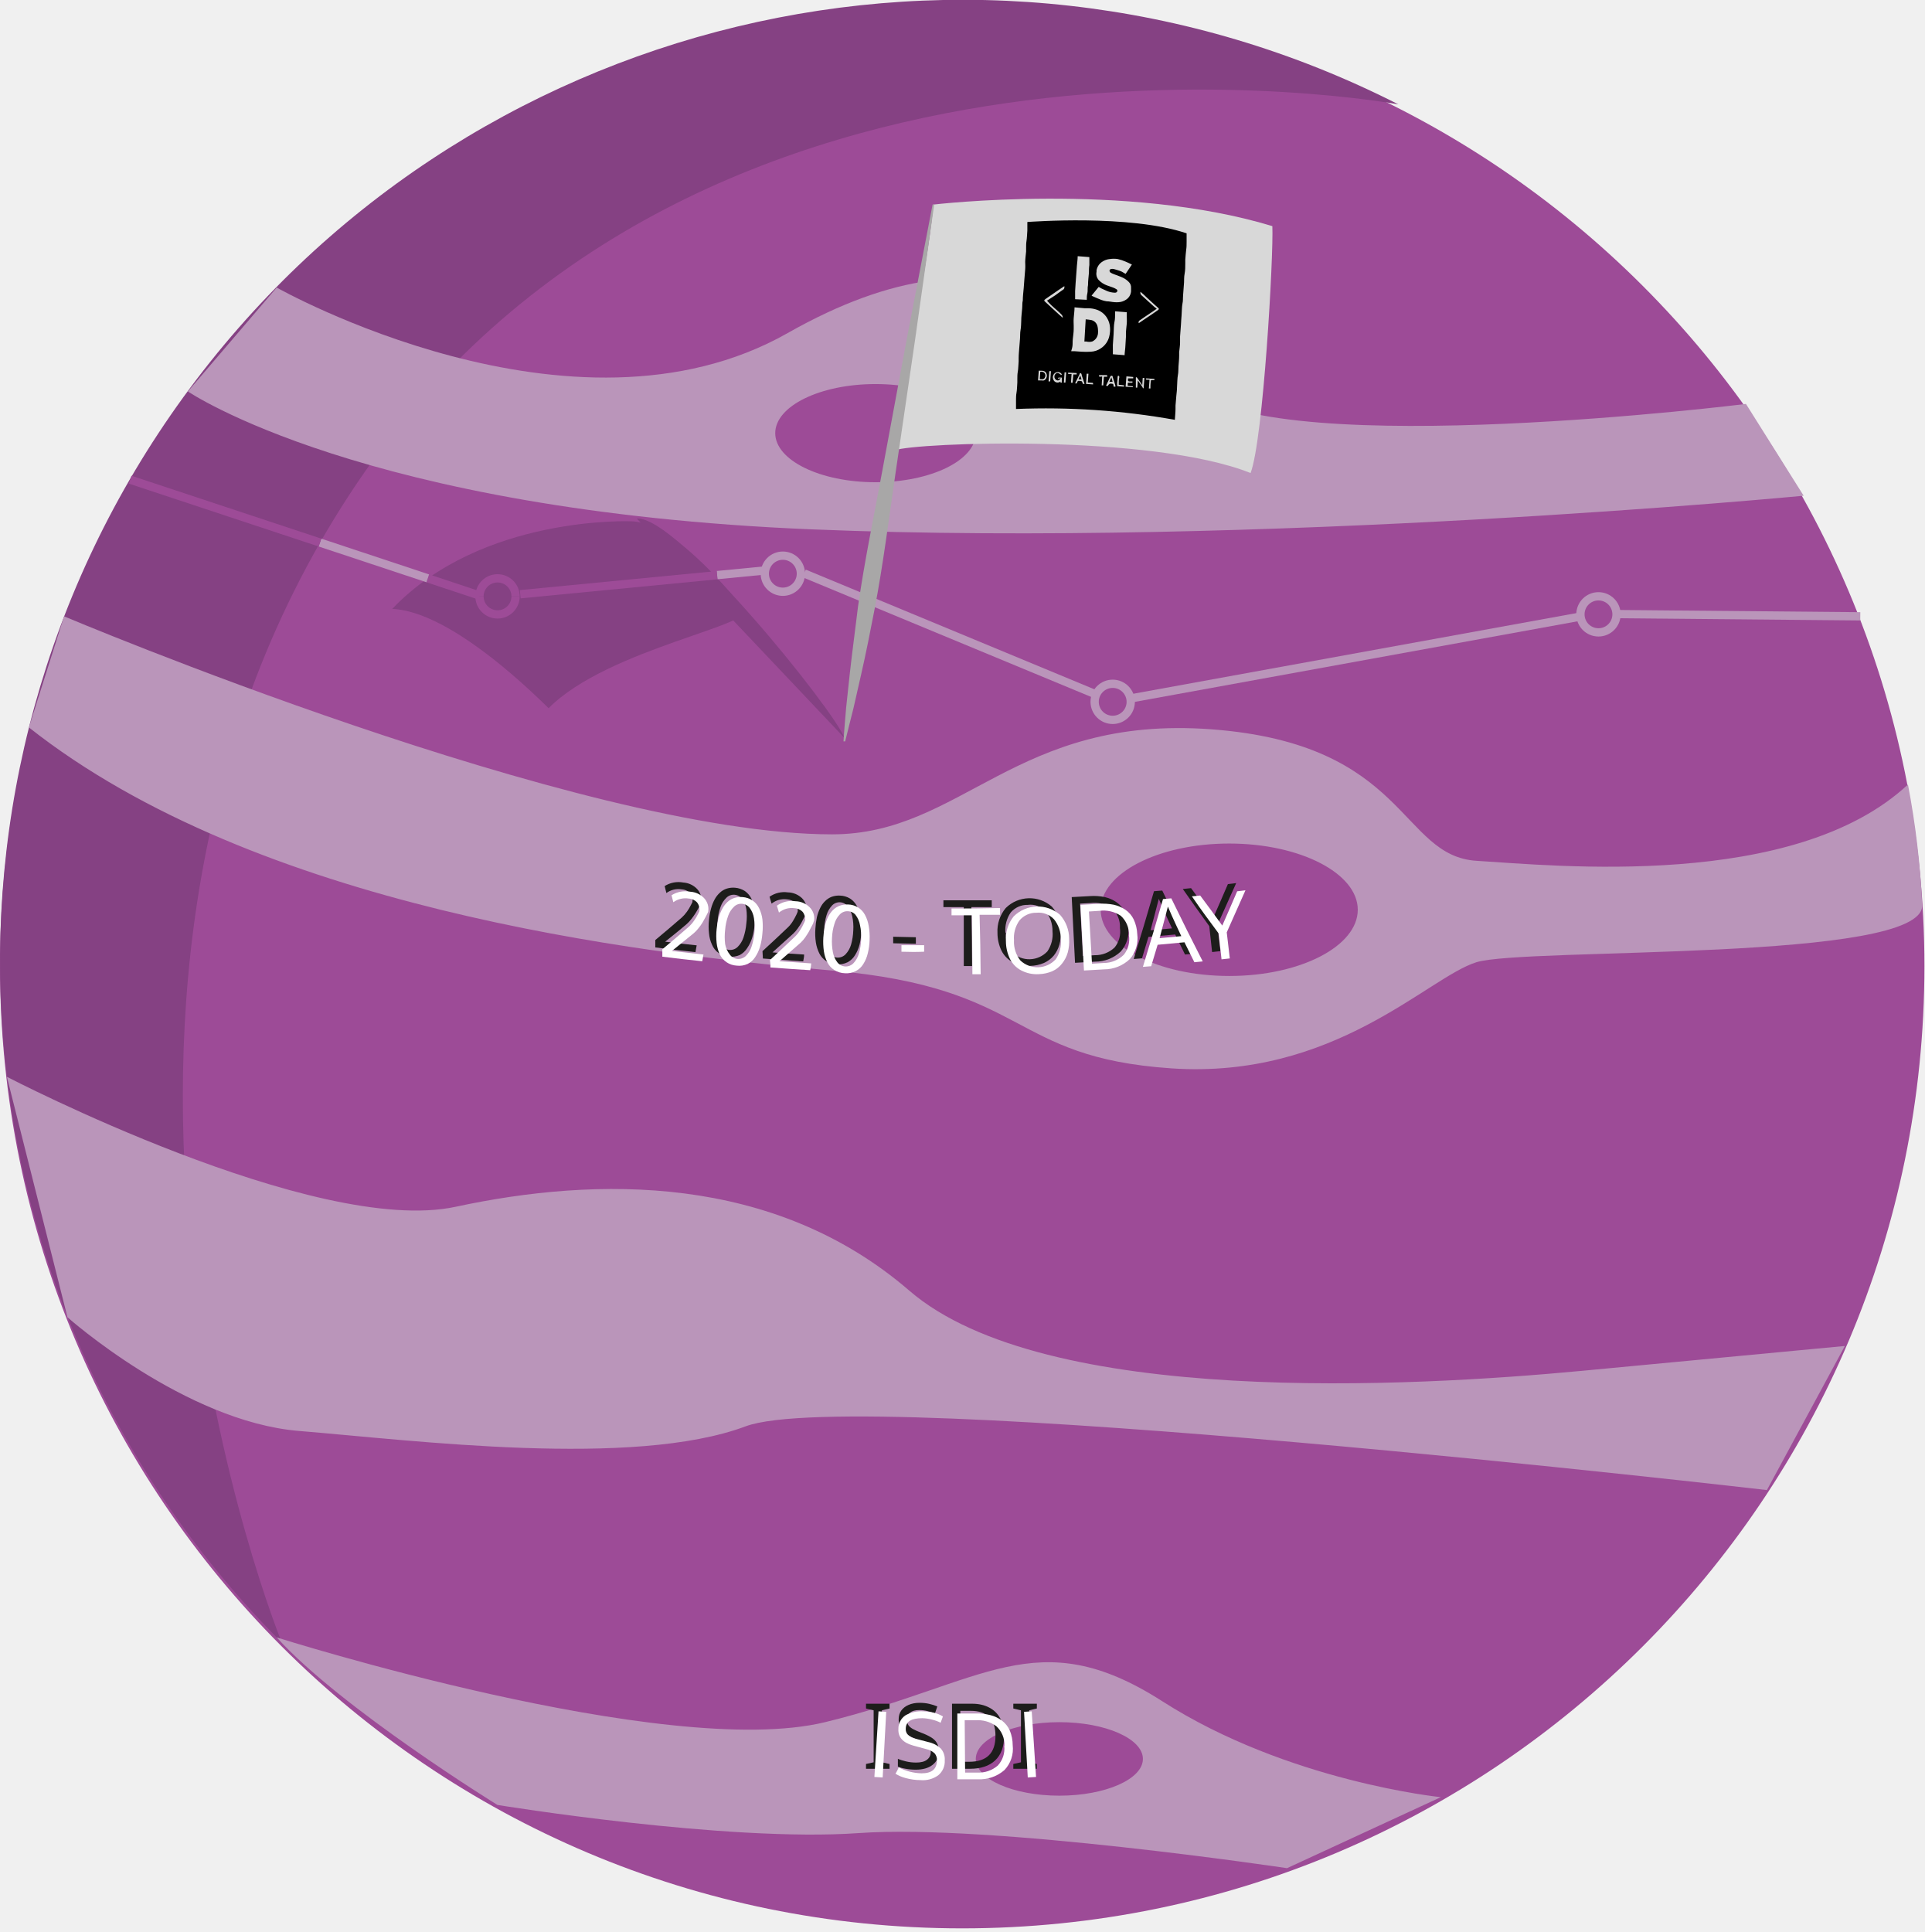
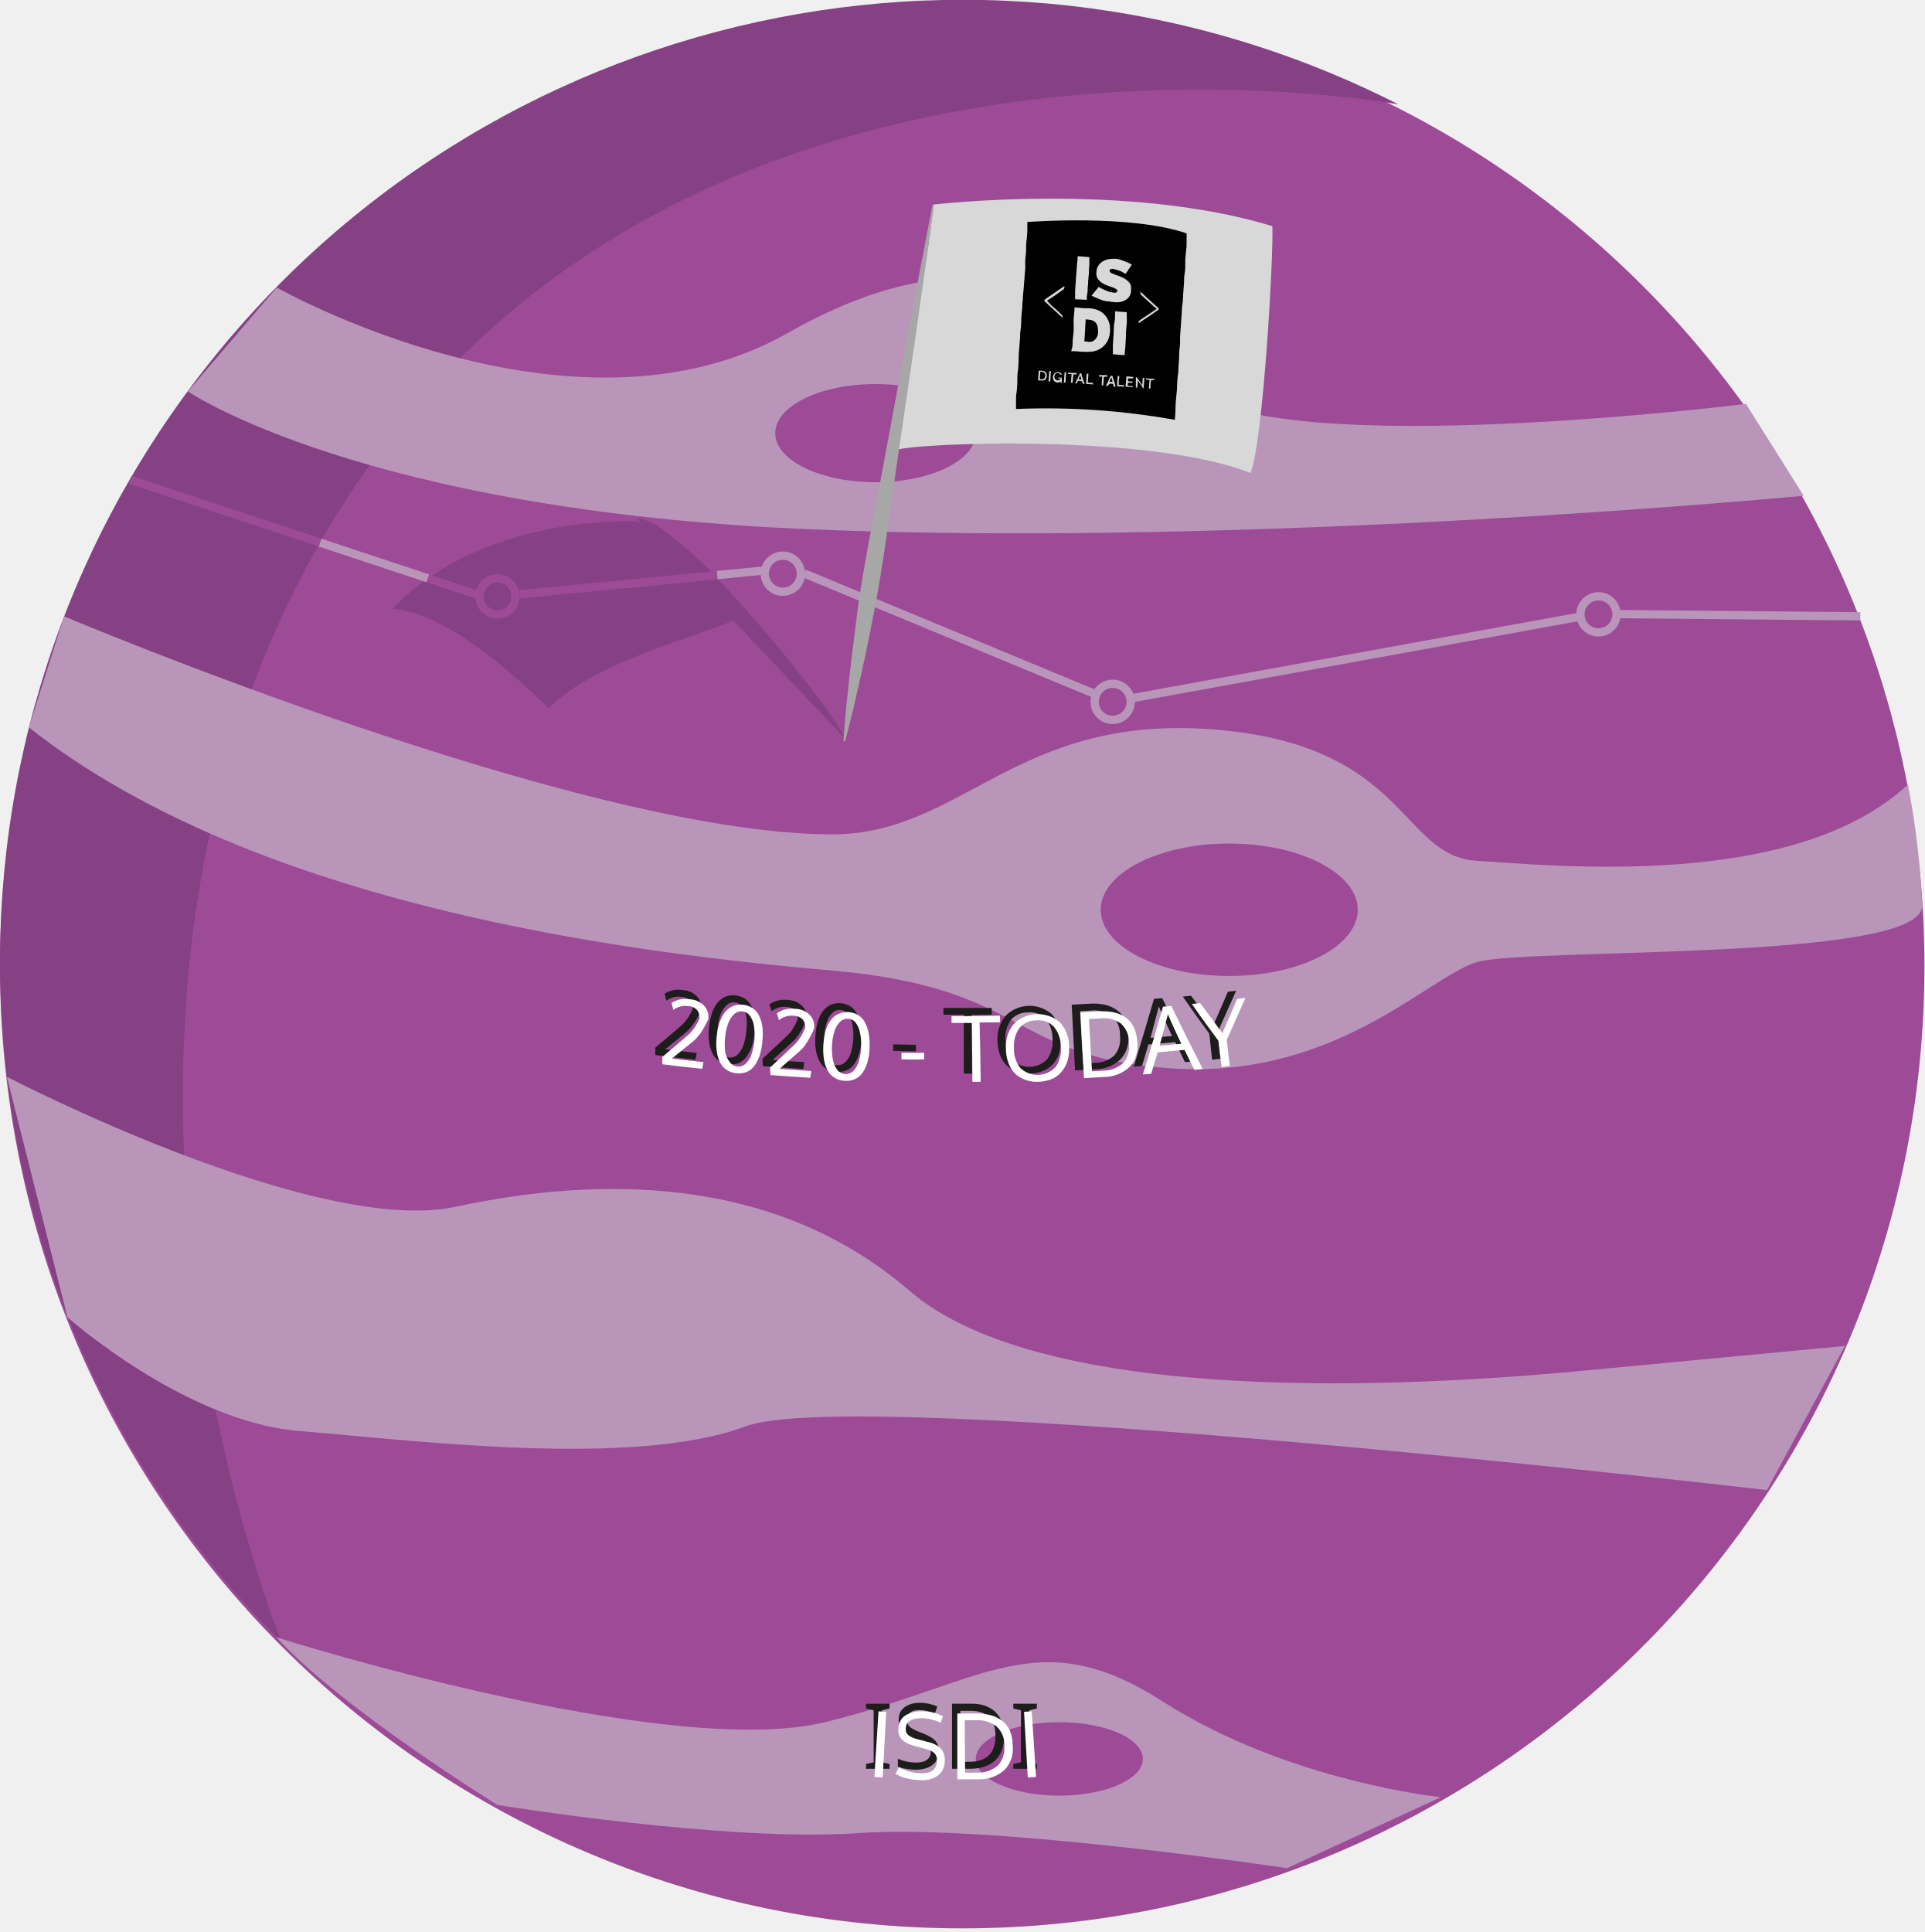
<svg xmlns="http://www.w3.org/2000/svg" id="Capa_1" data-name="Capa 1" viewBox="0 0 232.49 233.41">
  <defs>
    <style>.cls-1{fill:#9d4b97;}.cls-2{fill:#854183;}.cls-3{fill:#ba95ba;}.cls-4{fill:#d8d8d8;}.cls-5,.cls-6{fill:none;stroke-miterlimit:10;}.cls-5{stroke:#ba95ba;}.cls-6{stroke:#9d4b97;}.cls-7{fill:#a8a7a7;}.cls-10,.cls-8{fill:#1d1d1b;}.cls-9{fill:#fff;}.cls-10{font-size:11px;font-family:Oxygen-Regular, Oxygen;}</style>
  </defs>
  <circle class="cls-1" cx="116.25" cy="116.72" r="116.25" />
  <path class="cls-2" d="M805.78,590.29a116.26,116.26,0,0,0-134.9,185.84s-32.25-78.9,9.16-140.19S805.78,590.29,805.78,590.29Z" transform="translate(-636.83 -577.68)" />
  <path class="cls-3" d="M637.66,707.77s37.23,19.36,54.24,15.7,38.4-4,54.78,10.13,60.8,11.63,81.31,9.69,31.73-3,31.73-3l-9.42,17.41S740.46,744.93,726.91,750s-40.1,1.69-53.93.56-28-13.74-28-13.74Z" transform="translate(-636.83 -577.68)" />
  <path class="cls-3" d="M867.34,672.46c-13.73,12.81-42.74,9.78-52.08,9.22s-8.34-14.12-32.06-15.89-30.12,12.69-45.84,12.69c-30.45,0-92.79-26.34-92.79-26.34l-4.25,13.42c27.48,21.72,73,27.28,97,29.37s21.26,10.47,41,11.82,31-11,36.88-12.82,54.07,0,53.86-6.88A101.32,101.32,0,0,0,867.34,672.46Zm-82,23.13c-8.58,0-15.53-3.6-15.53-8s6.95-8,15.53-8,15.53,3.6,15.53,8S793.93,695.59,785.36,695.59Z" transform="translate(-636.83 -577.68)" />
  <path class="cls-3" d="M777.25,783.21c-15.16-9.71-21.54-2.14-40.74,2.53s-66.25-10.24-66.25-10.24c7.73,8.55,26.67,20.24,26.67,20.24s27.72,4.53,43.65,3.4,51.74,4.24,51.74,4.24l18.58-8.58S792.42,792.93,777.25,783.21Zm-12.43,11.41c-5.58,0-10.1-2-10.1-4.44s4.52-4.44,10.1-4.44,10.09,2,10.09,4.44S770.39,794.62,764.82,794.62Z" transform="translate(-636.83 -577.68)" />
  <path class="cls-3" d="M847.77,626.48s-55.44,6.91-66.65-1.56-23.15-21.74-49.13-7-61.73-5.5-61.73-5.5l-10.73,12.55s21.07,14.41,75.29,16.66,119.92-4.06,119.92-4.06ZM742.6,635.94c-6.69,0-12.11-2.66-12.11-5.93s5.42-5.93,12.11-5.93,12.12,2.65,12.12,5.93S749.3,635.94,742.6,635.94Z" transform="translate(-636.83 -577.68)" />
  <path class="cls-4" d="M749.55,602.4s23.34-2.78,41,2.6c.16,3.47-1.09,25.78-2.63,29.83-11.9-4.76-40.38-3.7-43-2.75C744.86,632.08,749.71,604.63,749.55,602.4Z" transform="translate(-636.83 -577.68)" />
  <path class="cls-2" d="M713.14,640.66s-18.09-.79-28.92,10.58c5.71.27,13.48,6.67,18.89,12,7.22-7.3,25.87-10.14,23.49-12.07C726.6,651.19,718.78,640.84,713.14,640.66Z" transform="translate(-636.83 -577.68)" />
  <path class="cls-2" d="M738.85,666.83c-1.15-3.24-20.15-26.88-25.08-26.5" transform="translate(-636.83 -577.68)" />
  <path class="cls-2" d="M739.85,666.83" transform="translate(-636.83 -577.68)" />
  <path class="cls-2" d="M711.14,637.66" transform="translate(-636.83 -577.68)" />
  <line class="cls-5" x1="195.3" y1="74.19" x2="224.75" y2="74.46" />
  <line class="cls-5" x1="136.54" y1="84.39" x2="190.99" y2="74.48" />
  <line class="cls-5" x1="97.16" y1="69.28" x2="132.44" y2="83.91" />
  <line class="cls-5" x1="86.63" y1="69.48" x2="92.4" y2="68.92" />
  <path class="cls-6" d="M699.68,649.47l23.79-2.3" transform="translate(-636.83 -577.68)" />
  <line class="cls-6" x1="51.68" y1="69.87" x2="57.94" y2="71.95" />
  <line class="cls-5" x1="38.66" y1="65.55" x2="51.68" y2="69.87" />
  <line class="cls-6" x1="15.72" y1="57.95" x2="38.66" y2="65.55" />
  <path class="cls-6" d="M699.12,649.73a2.18,2.18,0,1,1-4.36,0" transform="translate(-636.83 -577.68)" />
  <path class="cls-6" d="M694.76,649.73a2.18,2.18,0,0,1,4.36,0" transform="translate(-636.83 -577.68)" />
  <circle class="cls-5" cx="94.58" cy="69.31" r="2.18" />
  <circle class="cls-5" cx="134.43" cy="84.79" r="2.18" />
  <circle class="cls-5" cx="193.12" cy="74.22" r="2.18" />
  <path class="cls-7" d="M749.69,602.42l-2.3,16.28L745,635c-.79,5.42-1.47,10.86-2.5,16.25-.52,2.69-1.05,5.38-1.65,8l-.91,4c-.35,1.33-.66,2.67-1,4l-.2,0c.07-1.38.22-2.74.32-4.11l.44-4.1c.3-2.72.68-5.44,1-8.15.78-5.43,1.9-10.8,2.9-16.19l3-16.16,3.1-16.15Z" transform="translate(-636.83 -577.68)" />
  <g id="WZ2tZe.tif">
    <path d="M780.19,605.87c0,.19,0,.38,0,.57s0,.32,0,.48c0,.31,0,.62-.05.93s-.07.8-.11,1.2l0,.43c0,.43,0,.85-.08,1.27s-.05.71-.07,1.06-.07,1-.11,1.48,0,.71-.08,1.07-.07,1-.11,1.45-.05.7-.07,1.05-.08,1-.11,1.48c0,.23,0,.46,0,.69,0,.4-.07.8-.11,1.2l0,.43c0,.42-.05.85-.08,1.27s0,.7-.07,1.05-.08,1-.11,1.5c0,.34-.05.69-.08,1s-.07.8-.1,1.2c0,.14,0,.27,0,.41,0,.43-.06.87-.08,1.31a88.38,88.38,0,0,0-19.19-1.31c0-.21,0-.42,0-.63s0-.3,0-.45,0-.59.06-.89.07-.83.1-1.24l0-.39c0-.31,0-.62.06-.93s.06-.82.1-1.23l0-.39c0-.44.05-.87.08-1.31s.05-.7.08-1,0-.74.07-1.1.06-.72.08-1.07c0-.5.07-1,.11-1.48s0-.68.08-1c0-.5.07-1,.11-1.5s.05-.7.08-1.05.07-.81.1-1.22,0-.6,0-.89.07-.84.11-1.26l0-.38c0-.3,0-.61.05-.91s.07-.83.1-1.24l0-.39,0-.56c0-.08,0-.1.11-.09S773.31,603.54,780.19,605.87Zm-13.94,14.24.39,0,.84.06a8.93,8.93,0,0,0,1.15,0,2.35,2.35,0,0,0,1.22-.42,2.38,2.38,0,0,0,1-1.45,3.4,3.4,0,0,0,.09-1,2.49,2.49,0,0,0-.37-1.22,2.32,2.32,0,0,0-1.28-1,3.31,3.31,0,0,0-1-.16l-.42,0-1.22-.11c0,.44-.07.86-.1,1.29s0,.62,0,.93l0,.4c0,.4-.07.81-.11,1.22s0,.6-.05.9S766.26,620,766.25,620.11Zm2.47-6.73s0,.06.08.07c.36.16.73.33,1.1.47a3.32,3.32,0,0,0,.62.16c.32,0,.64.09,1,.11a3.42,3.42,0,0,0,.44,0,1.78,1.78,0,0,0,.92-.31,1.32,1.32,0,0,0,.6-1c0-.14,0-.27,0-.41a.9.9,0,0,0-.28-.73,2.55,2.55,0,0,0-.65-.48c-.36-.18-.75-.3-1.13-.45a2.23,2.23,0,0,1-.44-.21.39.39,0,0,1-.11-.26s.1-.14.16-.16a.89.89,0,0,1,.36,0c.25.06.49.15.73.22l.24.1.46.27.76-1.13-.11-.05c-.21-.1-.41-.21-.62-.29a5.28,5.28,0,0,0-1-.33,3.44,3.44,0,0,0-.91,0,2,2,0,0,0-1,.37,1.55,1.55,0,0,0-.63,1s0,.11,0,.17a1.14,1.14,0,0,0,.26,1,2.58,2.58,0,0,0,1,.65c.24.1.5.16.74.26a2.18,2.18,0,0,1,.43.22.2.2,0,0,1,.09.16c0,.15-.15.26-.33.24a2.78,2.78,0,0,1-.9-.19l-.7-.32-.33-.19Zm-.59.52c0-.27,0-.52.07-.78s0-.69.08-1c0-.5.07-1,.11-1.49,0-.31,0-.62.05-.93,0-.15,0-.3,0-.45s0-.34,0-.51l-1.41-.11c0,.38-.06.74-.09,1.11s-.06.71-.08,1.07-.06.73-.08,1.09l-.06.94c0,.16,0,.31,0,.46v.53Zm3.15,6.58,1.42.11c0-.3.06-.59.08-.89s.05-.87.08-1.31c0-.14,0-.28,0-.41,0-.4.07-.8.1-1.2s0-.62,0-.93c0-.15,0-.3,0-.45l-1.41-.11a2.4,2.4,0,0,0,0,.24c0,.36,0,.72-.08,1.07s-.07,1-.1,1.45l-.09,1.3c0,.14,0,.29,0,.44S771.29,620.24,771.28,620.48Zm5.3-5.5-.38.27-.81.54-.83.57c-.16.11-.19.15-.16.37l.21-.14.54-.37.84-.56.76-.53c.11-.08.12-.18,0-.26l-.26-.23c-.33-.3-.66-.6-1-.91-.16-.14-.31-.3-.46-.44l-.41-.36a.4.4,0,0,0,.13.43l1.49,1.35Zm-11.16-2.73-.72.48-1.1.76c-.18.12-.37.25-.55.39a.13.13,0,0,0,0,.21l1,.92.77.71.37.32.05,0a.83.83,0,0,0-.1-.29,7.67,7.67,0,0,0-.58-.56c-.24-.22-.5-.42-.73-.65s-.34-.36-.5-.54l1-.65c.34-.24.67-.5,1-.72C765.45,612.5,765.43,612.4,765.42,612.25ZM775,624.57l.09-1.23-.2,0-.06.88-.23-.35c-.12-.18-.24-.36-.37-.53s-.11-.05-.17-.06a.42.42,0,0,0,0,.14c0,.21,0,.42,0,.64s0,.3,0,.45l.17,0,.07-.87.18.26c.12.17.26.35.37.54S774.87,624.61,775,624.57Zm-12.76-.93.43,0a.7.7,0,0,0,.29,0,.65.65,0,0,0,.19-1c-.24-.23-.53-.15-.82-.18Zm2.74-.29a.41.41,0,0,1-.35.3.47.47,0,0,1-.17-.88c.15-.09.32,0,.53.18l.07,0,.08,0a.56.56,0,0,0-.76-.26.65.65,0,0,0-.28.87.54.54,0,0,0,.85.21v.14h.16l0-.61-.31,0c-.11,0-.14,0-.13.15Zm8.73,1-.63-.06a1.33,1.33,0,0,1,0-.2c0-.15,0-.19.19-.17l.27,0c.11,0,.14,0,.1-.16a2.88,2.88,0,0,1-.41,0s-.12-.06-.12-.09a1.41,1.41,0,0,1,0-.28l.63,0v-.17l-.82-.07-.1,1.25.86.06Zm-6.41-1.55-.58,1.2.21,0,0,0c0-.1.07-.24.14-.29s.21,0,.32,0,.19.06.21.19.09.21.26.15c-.11-.34-.23-.68-.33-1C767.5,622.87,767.49,622.74,767.29,622.76Zm4.31,1.57-.09-.34c-.09-.27-.17-.54-.26-.8,0-.06,0-.15-.12-.15a.18.18,0,0,0-.18.12c-.12.28-.25.55-.38.82l-.13.26c.1,0,.2.08.24,0s.16-.29.4-.25.24,0,.27.25c0,.08,0,.13.14.12Zm4.69-.91-1-.07v.16l.41,0-.08,1.06h.19l0,0c0-.29,0-.57.05-.86,0-.1,0-.16.15-.15a2.4,2.4,0,0,0,.28,0Zm-10.42-.76,0,.16.41,0-.07,1.06h.2l.08-1,.41,0v-.17Zm4.11.46-.06,1.08h.19l.08-1.05.4,0c0-.19,0-.19-.13-.19l-.24,0-.62,0c0,.18,0,.19.15.19Zm2,1s0,0,0-.06c0-.28,0-.56.07-.84,0-.08,0-.17-.1-.18s-.1.09-.11.17,0,.42-.05.64v.44l.83.06,0-.16Zm-3.74-.26.08-1.07h-.21l-.08,1.23.85.06c0-.19,0-.19-.14-.19Zm-2.7,0,.09-1.24-.19,0-.09,1.24Zm-1.84-.14.09-1.24-.2,0-.09,1.24Z" transform="translate(-636.83 -577.68)" />
    <path d="M768,616.26a6.81,6.81,0,0,1,.69.09,1,1,0,0,1,.74.78,1.88,1.88,0,0,1,.05.33,2.42,2.42,0,0,1,0,.54,1.18,1.18,0,0,1-.7.94,1.42,1.42,0,0,1-.71,0l-.23,0Z" transform="translate(-636.83 -577.68)" />
    <path d="M762.51,622.6a.54.54,0,0,1,.53.16.5.5,0,0,1,0,.58c-.13.22-.37.15-.59.14Z" transform="translate(-636.83 -577.68)" />
    <path d="M767.13,623.51l.21-.47h0l.16.49Z" transform="translate(-636.83 -577.68)" />
    <path d="M771.1,623.26l.15.55-.39,0Z" transform="translate(-636.83 -577.68)" />
  </g>
-   <path class="cls-8" d="M716,692.14c0-.35,0-.53,0-.89,1.29-1.08,1.93-1.62,3.2-2.72a4.38,4.38,0,0,0,.64-.73,5.75,5.75,0,0,0,.47-.79l.17-.33a1.36,1.36,0,0,0-.26-1.06,1.42,1.42,0,0,0-1-.49,2.45,2.45,0,0,0-1.88.44c-.08-.34-.12-.51-.21-.84a3.12,3.12,0,0,1,2.25-.43,2.52,2.52,0,0,1,1.68.79,1.89,1.89,0,0,1,.47,1.65,1.13,1.13,0,0,1-.08.19l-.24.47c-.12.23-.25.45-.38.65a7.22,7.22,0,0,1-.48.67,4.74,4.74,0,0,1-.56.6c-1,.86-1.55,1.28-2.6,2.13,1.53.19,2.29.28,3.81.44l-.15.82C718.84,692.5,717.88,692.38,716,692.14Z" transform="translate(-636.83 -577.68)" />
-   <path class="cls-8" d="M726.21,693.06a2.54,2.54,0,0,1-1.31.19,2.57,2.57,0,0,1-1.26-.44,2.33,2.33,0,0,1-.79-1,4.13,4.13,0,0,1-.36-1.36,7.11,7.11,0,0,1,0-1.66,7.83,7.83,0,0,1,.25-1.36,5,5,0,0,1,.44-1.11,3.1,3.1,0,0,1,.64-.81,2.16,2.16,0,0,1,.83-.48,2.61,2.61,0,0,1,1-.1,2.56,2.56,0,0,1,1.19.41,2.45,2.45,0,0,1,.78.93,4.45,4.45,0,0,1,.39,1.35,7.91,7.91,0,0,1,0,1.7,8.31,8.31,0,0,1-.3,1.63,4.6,4.6,0,0,1-.6,1.26A2.42,2.42,0,0,1,726.21,693.06Zm.3-6.76a1.28,1.28,0,0,0-.91-.52,1.24,1.24,0,0,0-1,.35,2.8,2.8,0,0,0-.71,1.1,6.53,6.53,0,0,0-.36,1.68,6.75,6.75,0,0,0,0,1.75,2.9,2.9,0,0,0,.48,1.25,1.31,1.31,0,0,0,.93.53,1.27,1.27,0,0,0,1-.35,2.89,2.89,0,0,0,.71-1.14,7.26,7.26,0,0,0,.35-1.71,6.42,6.42,0,0,0,0-1.72A2.89,2.89,0,0,0,726.51,686.3Z" transform="translate(-636.83 -577.68)" />
-   <path class="cls-8" d="M729,693.48l-.05-.89c1.24-1.14,1.85-1.71,3.06-2.86a3.82,3.82,0,0,0,.61-.76,8.94,8.94,0,0,0,.44-.81,3.27,3.27,0,0,1,.14-.33,1.39,1.39,0,0,0-.3-1.06,1.45,1.45,0,0,0-1-.44,2.45,2.45,0,0,0-1.85.52l-.25-.83a3.11,3.11,0,0,1,2.22-.53,2.54,2.54,0,0,1,1.71.71,1.93,1.93,0,0,1,.55,1.63,1.16,1.16,0,0,1-.08.2q0,.12-.21.48c-.12.23-.23.46-.35.67a7.94,7.94,0,0,1-.45.69,3.81,3.81,0,0,1-.54.62c-1,.9-1.48,1.35-2.49,2.25,1.53.12,2.29.17,3.82.26,0,.33-.06.5-.11.83Z" transform="translate(-636.83 -577.68)" />
-   <path class="cls-8" d="M739.24,693.93a2.53,2.53,0,0,1-1.31.25,2.5,2.5,0,0,1-1.27-.38,2.36,2.36,0,0,1-.84-.93,4.51,4.51,0,0,1-.42-1.33,7.45,7.45,0,0,1-.06-1.66,9.1,9.1,0,0,1,.18-1.37,5,5,0,0,1,.4-1.13,2.82,2.82,0,0,1,.6-.84,2.26,2.26,0,0,1,.8-.52,2.6,2.6,0,0,1,1-.14,2.45,2.45,0,0,1,1.2.35,2.4,2.4,0,0,1,.83.9,4.25,4.25,0,0,1,.45,1.33,8.17,8.17,0,0,1,.1,1.69,7.94,7.94,0,0,1-.22,1.64,4.44,4.44,0,0,1-.55,1.29A2.39,2.39,0,0,1,739.24,693.93Zm0-6.76a1.24,1.24,0,0,0-1.89-.09,2.85,2.85,0,0,0-.65,1.13,6.4,6.4,0,0,0-.29,1.7,6.86,6.86,0,0,0,.1,1.74,2.91,2.91,0,0,0,.54,1.23,1.26,1.26,0,0,0,.94.49,1.3,1.3,0,0,0,1-.4,2.88,2.88,0,0,0,.66-1.16,7.22,7.22,0,0,0,.27-1.73,6.07,6.07,0,0,0-.13-1.71A2.78,2.78,0,0,0,739.22,687.17Z" transform="translate(-636.83 -577.68)" />
-   <path class="cls-8" d="M744.74,691.64l0-.79,2.74.06c0,.31,0,.47,0,.79Z" transform="translate(-636.83 -577.68)" />
-   <path class="cls-8" d="M754.27,694.39h-1c0-2.85,0-4.27,0-7.12h-2.46v-.82c2.33,0,3.5,0,5.84,0v.82l-2.46,0C754.24,690.12,754.25,691.54,754.27,694.39Z" transform="translate(-636.83 -577.68)" />
-   <path class="cls-8" d="M765,690.14a5.29,5.29,0,0,1-.18,1.67,3.76,3.76,0,0,1-.68,1.32,3.36,3.36,0,0,1-1.19.89,4.44,4.44,0,0,1-1.64.35,4.05,4.05,0,0,1-2.14-.45,3.2,3.2,0,0,1-1.35-1.4,4.89,4.89,0,0,1-.48-2.14,4.31,4.31,0,0,1,1-3,4.09,4.09,0,0,1,5.57-.17A4.33,4.33,0,0,1,765,690.14Zm-6.65.22a3.68,3.68,0,0,0,.77,2.39,3,3,0,0,0,4.25-.13,3.68,3.68,0,0,0,.62-2.44,3.83,3.83,0,0,0-.81-2.4A2.55,2.55,0,0,0,761,687a2.61,2.61,0,0,0-2.06.92A3.72,3.72,0,0,0,758.3,690.36Z" transform="translate(-636.83 -577.68)" />
-   <path class="cls-8" d="M773.14,689.64a3.73,3.73,0,0,1-.91,3,4.49,4.49,0,0,1-3.09,1.22l-2.43.14-.4-7.94,2.2-.12a6.49,6.49,0,0,1,1.8.12,4.09,4.09,0,0,1,1.41.62,3,3,0,0,1,1,1.17A4.84,4.84,0,0,1,773.14,689.64Zm-1,.1a3,3,0,0,0-1-2.36,3.78,3.78,0,0,0-2.57-.6l-1.25.07c.14,2.53.21,3.79.34,6.32l1.44-.09a3.4,3.4,0,0,0,2.4-.94A3.06,3.06,0,0,0,772.13,689.74Z" transform="translate(-636.83 -577.68)" />
-   <path class="cls-8" d="M780,693l-1.19-2.42-3.23.29c-.31,1-.46,1.55-.78,2.59l-1,.08c1-3.27,1.5-4.91,2.45-8.19l1-.08c1.47,3.06,2.22,4.59,3.75,7.63Zm-1.57-3.16c-1-2.12-1.49-3.31-1.6-3.57-.39,1.52-.59,2.28-1,3.8Z" transform="translate(-636.83 -577.68)" />
-   <path class="cls-8" d="M783.38,688.62c.73-1.65,1.09-2.48,1.8-4.13l1-.12c-.89,2-1.34,3-2.27,5.07.15,1.26.22,1.89.36,3.15l-1,.11c-.13-1.25-.2-1.88-.34-3.13-1.3-1.79-1.94-2.69-3.2-4.49l1-.1C781.81,686.44,782.33,687.17,783.38,688.62Z" transform="translate(-636.83 -577.68)" />
-   <path class="cls-9" d="M716.85,693.26c0-.35,0-.53,0-.89,1.29-1.08,1.93-1.63,3.2-2.73a4.11,4.11,0,0,0,.64-.74,5.21,5.21,0,0,0,.47-.79c.07-.13.1-.19.16-.32a1.39,1.39,0,0,0-.26-1.07,1.45,1.45,0,0,0-1-.48,2.47,2.47,0,0,0-1.88.44c-.09-.33-.13-.5-.22-.84a3.13,3.13,0,0,1,2.26-.43,2.51,2.51,0,0,1,1.68.78,1.93,1.93,0,0,1,.49,1.65l-.09.19-.24.47c-.12.23-.25.45-.37.66s-.29.43-.48.67a4.14,4.14,0,0,1-.57.6L718,692.57l3.82.43-.15.81C719.76,693.61,718.79,693.5,716.85,693.26Z" transform="translate(-636.83 -577.68)" />
-   <path class="cls-9" d="M727.15,694.14a2.44,2.44,0,0,1-1.31.2,2.41,2.41,0,0,1-2.07-1.4,4.61,4.61,0,0,1-.36-1.35,7.66,7.66,0,0,1,0-1.66,8.71,8.71,0,0,1,.24-1.36,5.05,5.05,0,0,1,.45-1.11,3.13,3.13,0,0,1,.63-.82,2.23,2.23,0,0,1,.83-.48,2.68,2.68,0,0,1,1-.1,2.45,2.45,0,0,1,1.19.41,2.32,2.32,0,0,1,.79.93,4.3,4.3,0,0,1,.4,1.34,7.91,7.91,0,0,1,0,1.7,8.34,8.34,0,0,1-.29,1.63,4.66,4.66,0,0,1-.6,1.27A2.33,2.33,0,0,1,727.15,694.14Zm.27-6.75a1.28,1.28,0,0,0-.91-.52,1.24,1.24,0,0,0-1,.35,2.77,2.77,0,0,0-.71,1.11,6.36,6.36,0,0,0-.36,1.67,7.16,7.16,0,0,0,0,1.75A2.85,2.85,0,0,0,725,693a1.28,1.28,0,0,0,.93.53,1.32,1.32,0,0,0,1-.35,2.77,2.77,0,0,0,.7-1.14,7.37,7.37,0,0,0,.29-3.43A2.72,2.72,0,0,0,727.42,687.39Z" transform="translate(-636.83 -577.68)" />
-   <path class="cls-9" d="M729.91,694.56c0-.36,0-.54-.06-.89,1.23-1.14,1.85-1.72,3.06-2.87a3.89,3.89,0,0,0,.6-.77,5.72,5.72,0,0,0,.44-.81l.15-.33a1.42,1.42,0,0,0-.31-1.06,1.45,1.45,0,0,0-1-.43,2.41,2.41,0,0,0-1.85.53l-.25-.83a3.07,3.07,0,0,1,2.23-.54,2.49,2.49,0,0,1,1.71.71,1.9,1.9,0,0,1,.56,1.62,1.16,1.16,0,0,1-.08.2q0,.12-.21.48c-.11.23-.23.46-.35.67s-.27.44-.44.69a4.4,4.4,0,0,1-.54.63L731,693.81l3.83.26c0,.32-.07.49-.11.82C732.82,694.77,731.85,694.71,729.91,694.56Z" transform="translate(-636.83 -577.68)" />
-   <path class="cls-9" d="M740.22,695a2.49,2.49,0,0,1-1.3.26,2.54,2.54,0,0,1-1.28-.38,2.27,2.27,0,0,1-.84-.92,4.22,4.22,0,0,1-.43-1.34,8,8,0,0,1-.07-1.65,9.24,9.24,0,0,1,.18-1.38,4.7,4.7,0,0,1,.39-1.13,3.34,3.34,0,0,1,.6-.84,2.3,2.3,0,0,1,.81-.52,2.71,2.71,0,0,1,1-.15,2.43,2.43,0,0,1,1.22.36,2.38,2.38,0,0,1,.83.89,4.25,4.25,0,0,1,.45,1.33,7.5,7.5,0,0,1,.11,1.69,7.39,7.39,0,0,1-.22,1.64,4.18,4.18,0,0,1-.54,1.29A2.28,2.28,0,0,1,740.22,695Zm0-6.76a1.25,1.25,0,0,0-.93-.47,1.23,1.23,0,0,0-1,.39,2.62,2.62,0,0,0-.65,1.14,6.32,6.32,0,0,0-.29,1.69,6.91,6.91,0,0,0,.11,1.75,2.81,2.81,0,0,0,.55,1.22,1.29,1.29,0,0,0,1.93.09,2.87,2.87,0,0,0,.66-1.17,7.22,7.22,0,0,0,.27-1.73,6.43,6.43,0,0,0-.14-1.71A2.78,2.78,0,0,0,740.19,688.21Z" transform="translate(-636.83 -577.68)" />
-   <path class="cls-9" d="M745.74,692.66l0-.79c1.09,0,1.64,0,2.74,0v.79C747.39,692.7,746.84,692.69,745.74,692.66Z" transform="translate(-636.83 -577.68)" />
-   <path class="cls-9" d="M755.31,695.38h-1l-.05-7.12h-2.47v-.82c2.34,0,3.52,0,5.86-.06,0,.33,0,.49,0,.82l-2.47,0C755.26,691.11,755.28,692.53,755.31,695.38Z" transform="translate(-636.83 -577.68)" />
-   <path class="cls-9" d="M766,691.09a5.3,5.3,0,0,1-.17,1.67,3.76,3.76,0,0,1-.68,1.32A3.06,3.06,0,0,1,764,695a4.44,4.44,0,0,1-1.65.37,4.05,4.05,0,0,1-2.14-.45,3.15,3.15,0,0,1-1.36-1.39,4.93,4.93,0,0,1-.49-2.14,4.31,4.31,0,0,1,.94-3,4.13,4.13,0,0,1,5.59-.2A4.36,4.36,0,0,1,766,691.09Zm-6.67.25a3.65,3.65,0,0,0,.78,2.38,3,3,0,0,0,4.27-.15,3.65,3.65,0,0,0,.61-2.43,3.73,3.73,0,0,0-.82-2.4,2.56,2.56,0,0,0-2.12-.79,2.61,2.61,0,0,0-2.06.94A3.65,3.65,0,0,0,759.34,691.34Z" transform="translate(-636.83 -577.68)" />
-   <path class="cls-9" d="M774.23,690.55a3.77,3.77,0,0,1-.9,3,4.51,4.51,0,0,1-3.1,1.24l-2.44.14c-.17-3.17-.26-4.76-.43-7.93l2.22-.13a6.92,6.92,0,0,1,1.8.11,4.13,4.13,0,0,1,1.42.61,3,3,0,0,1,1,1.17A4.64,4.64,0,0,1,774.23,690.55Zm-1,.11a3.05,3.05,0,0,0-1-2.35,3.77,3.77,0,0,0-2.58-.59l-1.26.08c.15,2.52.22,3.78.37,6.31l1.44-.09a3.46,3.46,0,0,0,2.41-1A3,3,0,0,0,773.22,690.66Z" transform="translate(-636.83 -577.68)" />
-   <path class="cls-9" d="M781.13,693.93l-1.2-2.41-3.24.3c-.31,1-.46,1.56-.78,2.59l-1,.08c1-3.27,1.49-4.91,2.43-8.19l1-.09c1.49,3.06,2.25,4.58,3.8,7.62Zm-1.58-3.15c-1-2.11-1.52-3.31-1.62-3.57-.39,1.52-.59,2.28-1,3.81Z" transform="translate(-636.83 -577.68)" />
-   <path class="cls-9" d="M784.5,689.5c.73-1.66,1.09-2.48,1.8-4.14l1-.12c-.88,2-1.33,3-2.26,5.08.15,1.26.22,1.89.37,3.15l-1,.11-.35-3.13c-1.31-1.78-2-2.68-3.23-4.48l1-.1C782.92,687.32,783.44,688.05,784.5,689.5Z" transform="translate(-636.83 -577.68)" />
+   <path class="cls-8" d="M716,705.14c0-.35,0-.53,0-.89,1.29-1.08,1.93-1.62,3.2-2.72a4.38,4.38,0,0,0,.64-.73,5.75,5.75,0,0,0,.47-.79l.17-.33a1.36,1.36,0,0,0-.26-1.06,1.42,1.42,0,0,0-1-.49,2.45,2.45,0,0,0-1.88.44c-.08-.34-.12-.51-.21-.84a3.12,3.12,0,0,1,2.25-.43,2.52,2.52,0,0,1,1.68.79,1.89,1.89,0,0,1,.47,1.65,1.13,1.13,0,0,1-.08.19l-.24.47c-.12.23-.25.45-.38.65a7.22,7.22,0,0,1-.48.67,4.74,4.74,0,0,1-.56.6c-1,.86-1.55,1.28-2.6,2.13,1.53.19,2.29.28,3.81.44l-.15.82C718.84,705.5,717.88,705.38,716,705.14Z" transform="translate(-636.83 -577.68)" />
+   <path class="cls-8" d="M726.21,706.06a2.54,2.54,0,0,1-1.31.19,2.57,2.57,0,0,1-1.26-.44,2.33,2.33,0,0,1-.79-1,4.13,4.13,0,0,1-.36-1.36,7.11,7.11,0,0,1,0-1.66,7.83,7.83,0,0,1,.25-1.36,5,5,0,0,1,.44-1.11,3.1,3.1,0,0,1,.64-.81,2.16,2.16,0,0,1,.83-.48,2.61,2.61,0,0,1,1-.1,2.56,2.56,0,0,1,1.19.41,2.45,2.45,0,0,1,.78.93,4.45,4.45,0,0,1,.39,1.35,7.91,7.91,0,0,1,0,1.7,8.31,8.31,0,0,1-.3,1.63,4.6,4.6,0,0,1-.6,1.26A2.42,2.42,0,0,1,726.21,706.06Zm.3-6.76a1.28,1.28,0,0,0-.91-.52,1.24,1.24,0,0,0-1,.35,2.8,2.8,0,0,0-.71,1.1,6.53,6.53,0,0,0-.36,1.68,6.75,6.75,0,0,0,0,1.75,2.9,2.9,0,0,0,.48,1.25,1.31,1.31,0,0,0,.93.53,1.27,1.27,0,0,0,1-.35,2.89,2.89,0,0,0,.71-1.14,7.26,7.26,0,0,0,.35-1.71,6.42,6.42,0,0,0,0-1.72A2.89,2.89,0,0,0,726.51,699.3Z" transform="translate(-636.83 -577.68)" />
+   <path class="cls-8" d="M729,706.48l-.05-.89c1.24-1.14,1.85-1.71,3.06-2.86a3.82,3.82,0,0,0,.61-.76,8.94,8.94,0,0,0,.44-.81,3.27,3.27,0,0,1,.14-.33,1.39,1.39,0,0,0-.3-1.06,1.45,1.45,0,0,0-1-.44,2.45,2.45,0,0,0-1.85.52l-.25-.83a3.11,3.11,0,0,1,2.22-.53,2.54,2.54,0,0,1,1.71.71,1.93,1.93,0,0,1,.55,1.63,1.16,1.16,0,0,1-.08.2q0,.12-.21.48c-.12.23-.23.46-.35.67a7.94,7.94,0,0,1-.45.69,3.81,3.81,0,0,1-.54.62c-1,.9-1.48,1.35-2.49,2.25,1.53.12,2.29.17,3.82.26,0,.33-.06.5-.11.83Z" transform="translate(-636.83 -577.68)" />
+   <path class="cls-8" d="M739.24,706.93a2.53,2.53,0,0,1-1.31.25,2.5,2.5,0,0,1-1.27-.38,2.36,2.36,0,0,1-.84-.93,4.51,4.51,0,0,1-.42-1.33,7.45,7.45,0,0,1-.06-1.66,9.1,9.1,0,0,1,.18-1.37,5,5,0,0,1,.4-1.13,2.82,2.82,0,0,1,.6-.84,2.26,2.26,0,0,1,.8-.52,2.6,2.6,0,0,1,1-.14,2.45,2.45,0,0,1,1.2.35,2.4,2.4,0,0,1,.83.9,4.25,4.25,0,0,1,.45,1.33,8.17,8.17,0,0,1,.1,1.69,7.94,7.94,0,0,1-.22,1.64,4.44,4.44,0,0,1-.55,1.29A2.39,2.39,0,0,1,739.24,706.93Zm0-6.76a1.24,1.24,0,0,0-1.89-.09,2.85,2.85,0,0,0-.65,1.13,6.4,6.4,0,0,0-.29,1.7,6.86,6.86,0,0,0,.1,1.74,2.91,2.91,0,0,0,.54,1.23,1.26,1.26,0,0,0,.94.49,1.3,1.3,0,0,0,1-.4,2.88,2.88,0,0,0,.66-1.16,7.22,7.22,0,0,0,.27-1.73,6.07,6.07,0,0,0-.13-1.71A2.78,2.78,0,0,0,739.22,700.17Z" transform="translate(-636.83 -577.68)" />
+   <path class="cls-8" d="M744.74,704.64l0-.79,2.74.06c0,.31,0,.47,0,.79Z" transform="translate(-636.83 -577.68)" />
+   <path class="cls-8" d="M754.27,707.39h-1c0-2.85,0-4.27,0-7.12h-2.46v-.82c2.33,0,3.5,0,5.84,0v.82l-2.46,0C754.24,703.12,754.25,704.54,754.27,707.39Z" transform="translate(-636.83 -577.68)" />
+   <path class="cls-8" d="M765,703.14a5.29,5.29,0,0,1-.18,1.67,3.76,3.76,0,0,1-.68,1.32,3.36,3.36,0,0,1-1.19.89,4.44,4.44,0,0,1-1.64.35,4.05,4.05,0,0,1-2.14-.45,3.2,3.2,0,0,1-1.35-1.4,4.89,4.89,0,0,1-.48-2.14,4.31,4.31,0,0,1,1-3,4.09,4.09,0,0,1,5.57-.17A4.33,4.33,0,0,1,765,703.14Zm-6.65.22a3.68,3.68,0,0,0,.77,2.39,3,3,0,0,0,4.25-.13,3.68,3.68,0,0,0,.62-2.44,3.83,3.83,0,0,0-.81-2.4A2.55,2.55,0,0,0,761,700a2.61,2.61,0,0,0-2.06.92A3.72,3.72,0,0,0,758.3,703.36Z" transform="translate(-636.83 -577.68)" />
+   <path class="cls-8" d="M773.14,702.64a3.73,3.73,0,0,1-.91,3,4.49,4.49,0,0,1-3.09,1.22l-2.43.14-.4-7.94,2.2-.12a6.49,6.49,0,0,1,1.8.12,4.09,4.09,0,0,1,1.41.62,3,3,0,0,1,1,1.17A4.84,4.84,0,0,1,773.14,702.64Zm-1,.1a3,3,0,0,0-1-2.36,3.78,3.78,0,0,0-2.57-.6l-1.25.07c.14,2.53.21,3.79.34,6.32l1.44-.09a3.4,3.4,0,0,0,2.4-.94A3.06,3.06,0,0,0,772.13,702.74Z" transform="translate(-636.83 -577.68)" />
+   <path class="cls-8" d="M780,706l-1.19-2.42-3.23.29c-.31,1-.46,1.55-.78,2.59l-1,.08c1-3.27,1.5-4.91,2.45-8.19l1-.08c1.47,3.06,2.22,4.59,3.75,7.63Zm-1.57-3.16c-1-2.12-1.49-3.31-1.6-3.57-.39,1.52-.59,2.28-1,3.8Z" transform="translate(-636.83 -577.68)" />
+   <path class="cls-8" d="M783.38,701.62c.73-1.65,1.09-2.48,1.8-4.13l1-.12c-.89,2-1.34,3-2.27,5.07.15,1.26.22,1.89.36,3.15l-1,.11c-.13-1.25-.2-1.88-.34-3.13-1.3-1.79-1.94-2.69-3.2-4.49l1-.1C781.81,699.44,782.33,700.17,783.38,701.62Z" transform="translate(-636.83 -577.68)" />
+   <path class="cls-9" d="M716.85,706.26c0-.35,0-.53,0-.89,1.29-1.08,1.93-1.63,3.2-2.73a4.11,4.11,0,0,0,.64-.74,5.21,5.21,0,0,0,.47-.79c.07-.13.1-.19.16-.32a1.39,1.39,0,0,0-.26-1.07,1.45,1.45,0,0,0-1-.48,2.47,2.47,0,0,0-1.88.44c-.09-.33-.13-.5-.22-.84a3.13,3.13,0,0,1,2.26-.43,2.51,2.51,0,0,1,1.68.78,1.93,1.93,0,0,1,.49,1.65l-.09.19-.24.47c-.12.23-.25.45-.37.66s-.29.43-.48.67a4.14,4.14,0,0,1-.57.6L718,705.57l3.82.43-.15.81C719.76,706.61,718.79,706.5,716.85,706.26Z" transform="translate(-636.83 -577.68)" />
+   <path class="cls-9" d="M727.15,707.14a2.44,2.44,0,0,1-1.31.2,2.41,2.41,0,0,1-2.07-1.4,4.61,4.61,0,0,1-.36-1.35,7.66,7.66,0,0,1,0-1.66,8.71,8.71,0,0,1,.24-1.36,5.05,5.05,0,0,1,.45-1.11,3.13,3.13,0,0,1,.63-.82,2.23,2.23,0,0,1,.83-.48,2.68,2.68,0,0,1,1-.1,2.45,2.45,0,0,1,1.19.41,2.32,2.32,0,0,1,.79.93,4.3,4.3,0,0,1,.4,1.34,7.91,7.91,0,0,1,0,1.7,8.34,8.34,0,0,1-.29,1.63,4.66,4.66,0,0,1-.6,1.27A2.33,2.33,0,0,1,727.15,707.14Zm.27-6.75a1.28,1.28,0,0,0-.91-.52,1.24,1.24,0,0,0-1,.35,2.77,2.77,0,0,0-.71,1.11,6.36,6.36,0,0,0-.36,1.67,7.16,7.16,0,0,0,0,1.75A2.85,2.85,0,0,0,725,706a1.28,1.28,0,0,0,.93.53,1.32,1.32,0,0,0,1-.35,2.77,2.77,0,0,0,.7-1.14,7.37,7.37,0,0,0,.29-3.43A2.72,2.72,0,0,0,727.42,700.39Z" transform="translate(-636.83 -577.68)" />
+   <path class="cls-9" d="M729.91,707.56c0-.36,0-.54-.06-.89,1.23-1.14,1.85-1.72,3.06-2.87a3.89,3.89,0,0,0,.6-.77,5.72,5.72,0,0,0,.44-.81l.15-.33a1.42,1.42,0,0,0-.31-1.06,1.45,1.45,0,0,0-1-.43,2.41,2.41,0,0,0-1.85.53l-.25-.83a3.07,3.07,0,0,1,2.23-.54,2.49,2.49,0,0,1,1.71.71,1.9,1.9,0,0,1,.56,1.62,1.16,1.16,0,0,1-.08.2q0,.12-.21.48c-.11.23-.23.46-.35.67s-.27.44-.44.69a4.4,4.4,0,0,1-.54.63L731,706.81l3.83.26c0,.32-.07.49-.11.82C732.82,707.77,731.85,707.71,729.91,707.56Z" transform="translate(-636.83 -577.68)" />
+   <path class="cls-9" d="M740.22,708a2.49,2.49,0,0,1-1.3.26,2.54,2.54,0,0,1-1.28-.38,2.27,2.27,0,0,1-.84-.92,4.22,4.22,0,0,1-.43-1.34,8,8,0,0,1-.07-1.65,9.24,9.24,0,0,1,.18-1.38,4.7,4.7,0,0,1,.39-1.13,3.34,3.34,0,0,1,.6-.84,2.3,2.3,0,0,1,.81-.52,2.71,2.71,0,0,1,1-.15,2.43,2.43,0,0,1,1.22.36,2.38,2.38,0,0,1,.83.89,4.25,4.25,0,0,1,.45,1.33,7.5,7.5,0,0,1,.11,1.69,7.39,7.39,0,0,1-.22,1.64,4.18,4.18,0,0,1-.54,1.29A2.28,2.28,0,0,1,740.22,708Zm0-6.76a1.25,1.25,0,0,0-.93-.47,1.23,1.23,0,0,0-1,.39,2.62,2.62,0,0,0-.65,1.14,6.32,6.32,0,0,0-.29,1.69,6.91,6.91,0,0,0,.11,1.75,2.81,2.81,0,0,0,.55,1.22,1.29,1.29,0,0,0,1.93.09,2.87,2.87,0,0,0,.66-1.17,7.22,7.22,0,0,0,.27-1.73,6.43,6.43,0,0,0-.14-1.71A2.78,2.78,0,0,0,740.19,701.21Z" transform="translate(-636.83 -577.68)" />
+   <path class="cls-9" d="M745.74,705.66l0-.79c1.09,0,1.64,0,2.74,0v.79C747.39,705.7,746.84,705.69,745.74,705.66Z" transform="translate(-636.83 -577.68)" />
+   <path class="cls-9" d="M755.31,708.38h-1l-.05-7.12h-2.47v-.82c2.34,0,3.52,0,5.86-.06,0,.33,0,.49,0,.82l-2.47,0C755.26,704.11,755.28,705.53,755.31,708.38Z" transform="translate(-636.83 -577.68)" />
+   <path class="cls-9" d="M766,704.09a5.3,5.3,0,0,1-.17,1.67,3.76,3.76,0,0,1-.68,1.32A3.06,3.06,0,0,1,764,708a4.44,4.44,0,0,1-1.65.37,4.05,4.05,0,0,1-2.14-.45,3.15,3.15,0,0,1-1.36-1.39,4.93,4.93,0,0,1-.49-2.14,4.31,4.31,0,0,1,.94-3,4.13,4.13,0,0,1,5.59-.2A4.36,4.36,0,0,1,766,704.09Zm-6.67.25a3.65,3.65,0,0,0,.78,2.38,3,3,0,0,0,4.27-.15,3.65,3.65,0,0,0,.61-2.43,3.73,3.73,0,0,0-.82-2.4,2.56,2.56,0,0,0-2.12-.79,2.61,2.61,0,0,0-2.06.94A3.65,3.65,0,0,0,759.34,704.34Z" transform="translate(-636.83 -577.68)" />
+   <path class="cls-9" d="M774.23,703.55a3.77,3.77,0,0,1-.9,3,4.51,4.51,0,0,1-3.1,1.24l-2.44.14c-.17-3.17-.26-4.76-.43-7.93l2.22-.13a6.92,6.92,0,0,1,1.8.11,4.13,4.13,0,0,1,1.42.61,3,3,0,0,1,1,1.17A4.64,4.64,0,0,1,774.23,703.55Zm-1,.11a3.05,3.05,0,0,0-1-2.35,3.77,3.77,0,0,0-2.58-.59l-1.26.08c.15,2.52.22,3.78.37,6.31l1.44-.09a3.46,3.46,0,0,0,2.41-1A3,3,0,0,0,773.22,703.66Z" transform="translate(-636.83 -577.68)" />
+   <path class="cls-9" d="M781.13,706.93l-1.2-2.41-3.24.3c-.31,1-.46,1.56-.78,2.59l-1,.08c1-3.27,1.49-4.91,2.43-8.19l1-.09c1.49,3.06,2.25,4.58,3.8,7.62Zm-1.58-3.15c-1-2.11-1.52-3.31-1.62-3.57-.39,1.52-.59,2.28-1,3.81Z" transform="translate(-636.83 -577.68)" />
+   <path class="cls-9" d="M784.5,702.5c.73-1.66,1.09-2.48,1.8-4.14l1-.12c-.88,2-1.33,3-2.26,5.08.15,1.26.22,1.89.37,3.15l-1,.11-.35-3.13c-1.31-1.78-2-2.68-3.23-4.48l1-.1C782.92,700.32,783.44,701.05,784.5,702.5Z" transform="translate(-636.83 -577.68)" />
  <text class="cls-10" transform="translate(104.19 213.69)">ISDI</text>
  <path class="cls-9" d="M743.47,792.42l-1-.06.5-7.93.93.06Z" transform="translate(-636.83 -577.68)" />
  <path class="cls-9" d="M745.41,791.2a6.19,6.19,0,0,0,2.76.72c1.23,0,1.84-.5,1.86-1.56a1.23,1.23,0,0,0-.27-.84,2.14,2.14,0,0,0-1-.52l-1.62-.44c-1.23-.35-1.82-1-1.77-2a1.93,1.93,0,0,1,.86-1.65,3.84,3.84,0,0,1,2.17-.48,6.37,6.37,0,0,1,1.35.19,3.65,3.65,0,0,1,1,.43c-.11.31-.17.46-.28.76a4.18,4.18,0,0,0-1-.37,5,5,0,0,0-1.21-.18c-1.3,0-2,.38-2,1.28a.93.93,0,0,0,.28.74,2,2,0,0,0,.9.46l1.53.4a3.21,3.21,0,0,1,1.5.76,1.94,1.94,0,0,1,.5,1.45,2.17,2.17,0,0,1-.8,1.82,3.2,3.2,0,0,1-2.14.57,6.78,6.78,0,0,1-1.79-.25,4.28,4.28,0,0,1-1.22-.52C745.21,791.66,745.27,791.51,745.41,791.2Z" transform="translate(-636.83 -577.68)" />
  <path class="cls-9" d="M759.18,788.53a3.71,3.71,0,0,1-1,3,4.57,4.57,0,0,1-3.2,1.11c-1,0-1.5,0-2.49,0,0-3.18,0-4.77,0-7.95.89,0,1.33,0,2.21,0a6.63,6.63,0,0,1,1.79.2,4,4,0,0,1,1.39.66,3.08,3.08,0,0,1,.95,1.2A4.71,4.71,0,0,1,759.18,788.53Zm-1,.07a3,3,0,0,0-1-2.39,3.83,3.83,0,0,0-2.54-.7l-1.26,0,.05,6.32,1.47,0a3.51,3.51,0,0,0,2.48-.85A3,3,0,0,0,758.16,788.6Z" transform="translate(-636.83 -577.68)" />
  <path class="cls-9" d="M762,792.36l-1,.06-.45-7.93.93-.06Z" transform="translate(-636.83 -577.68)" />
</svg>
